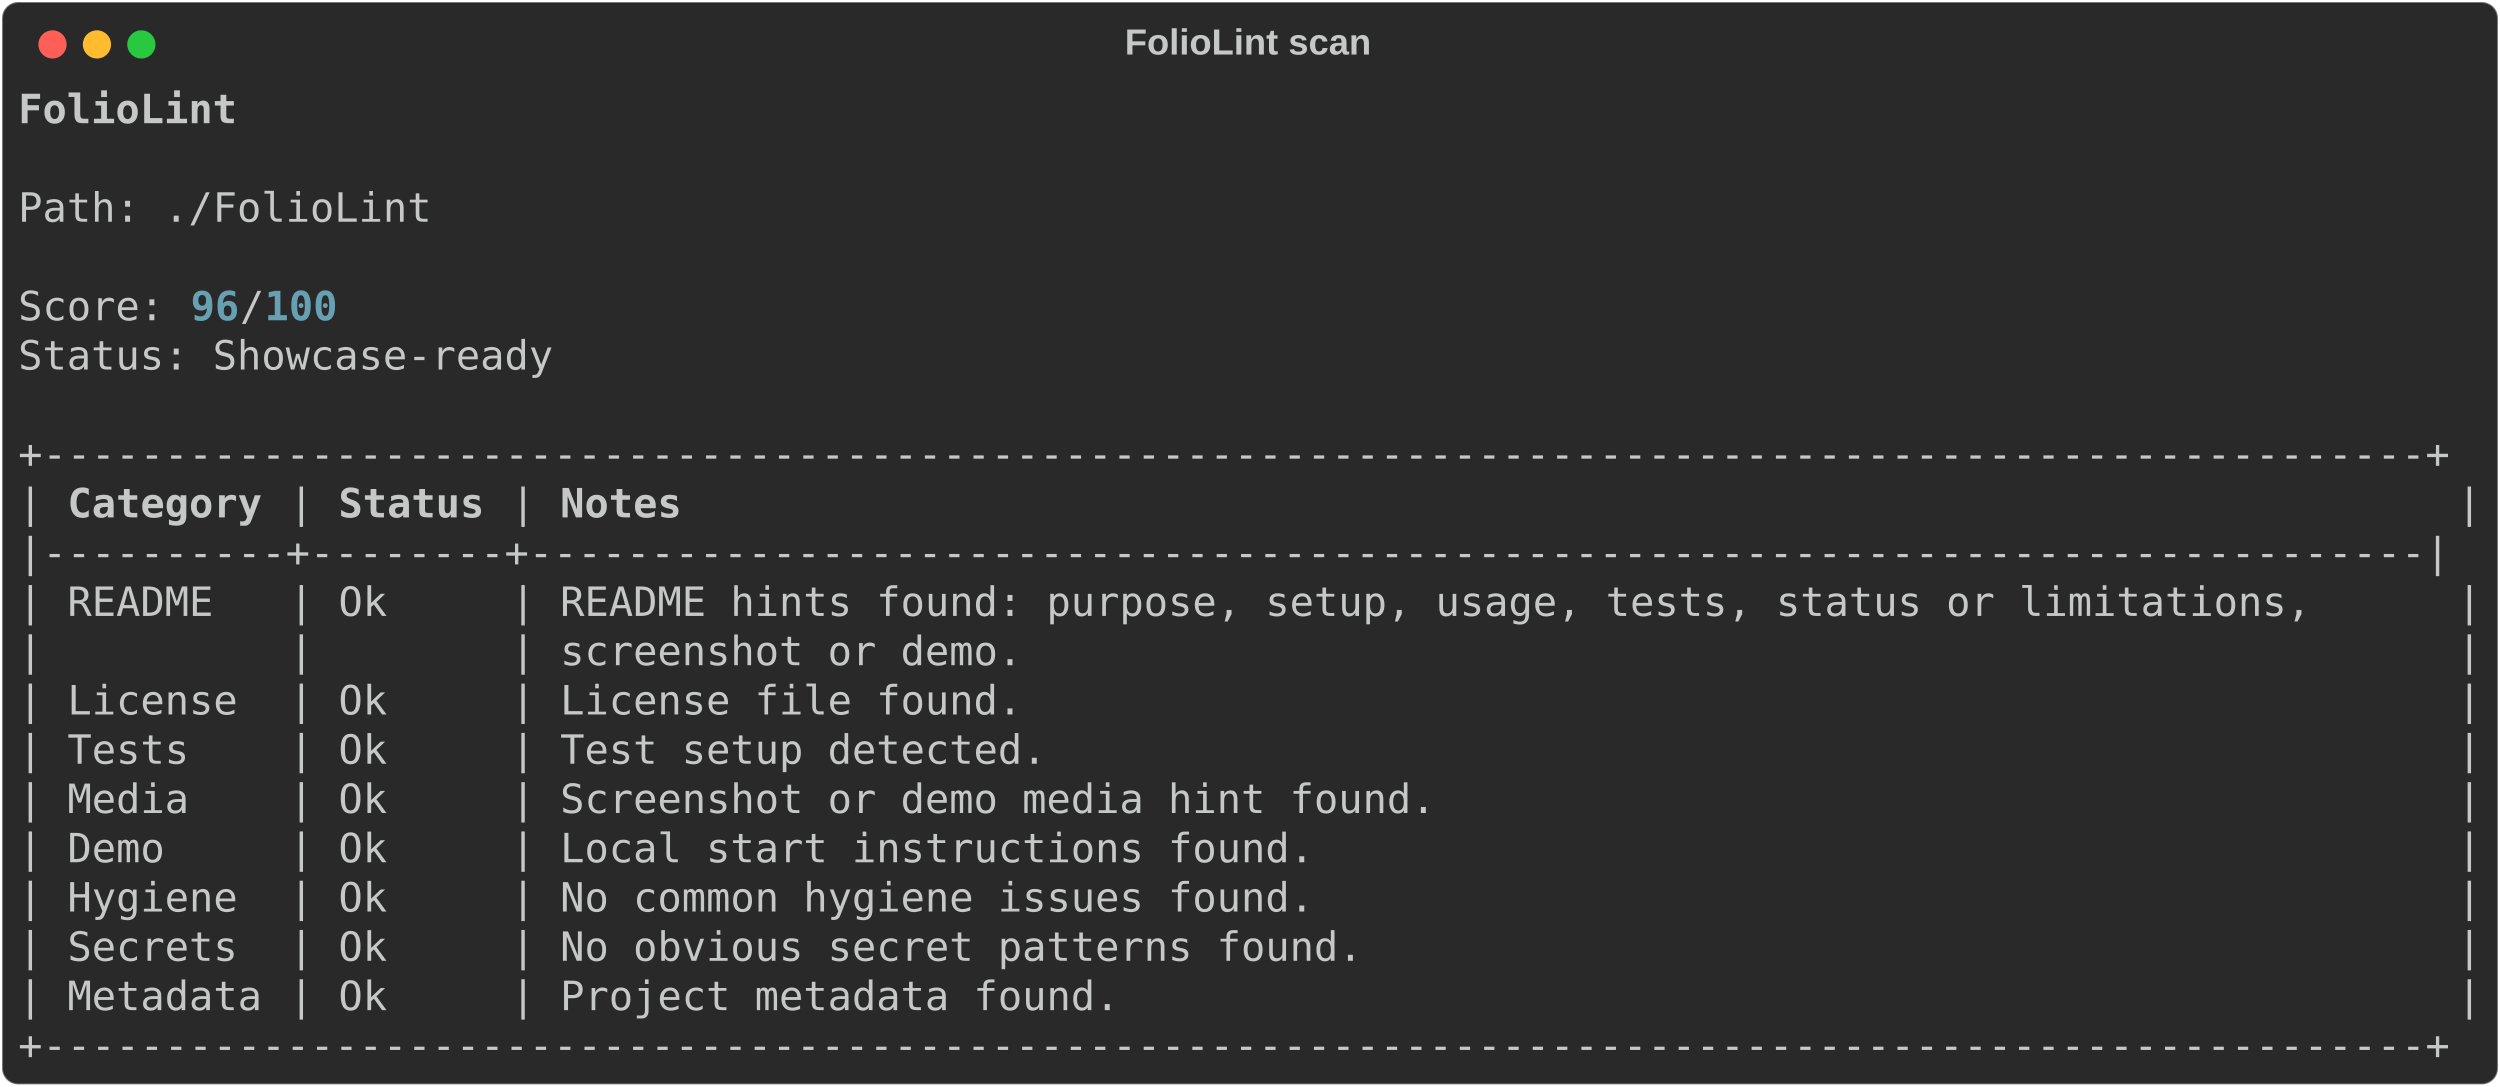
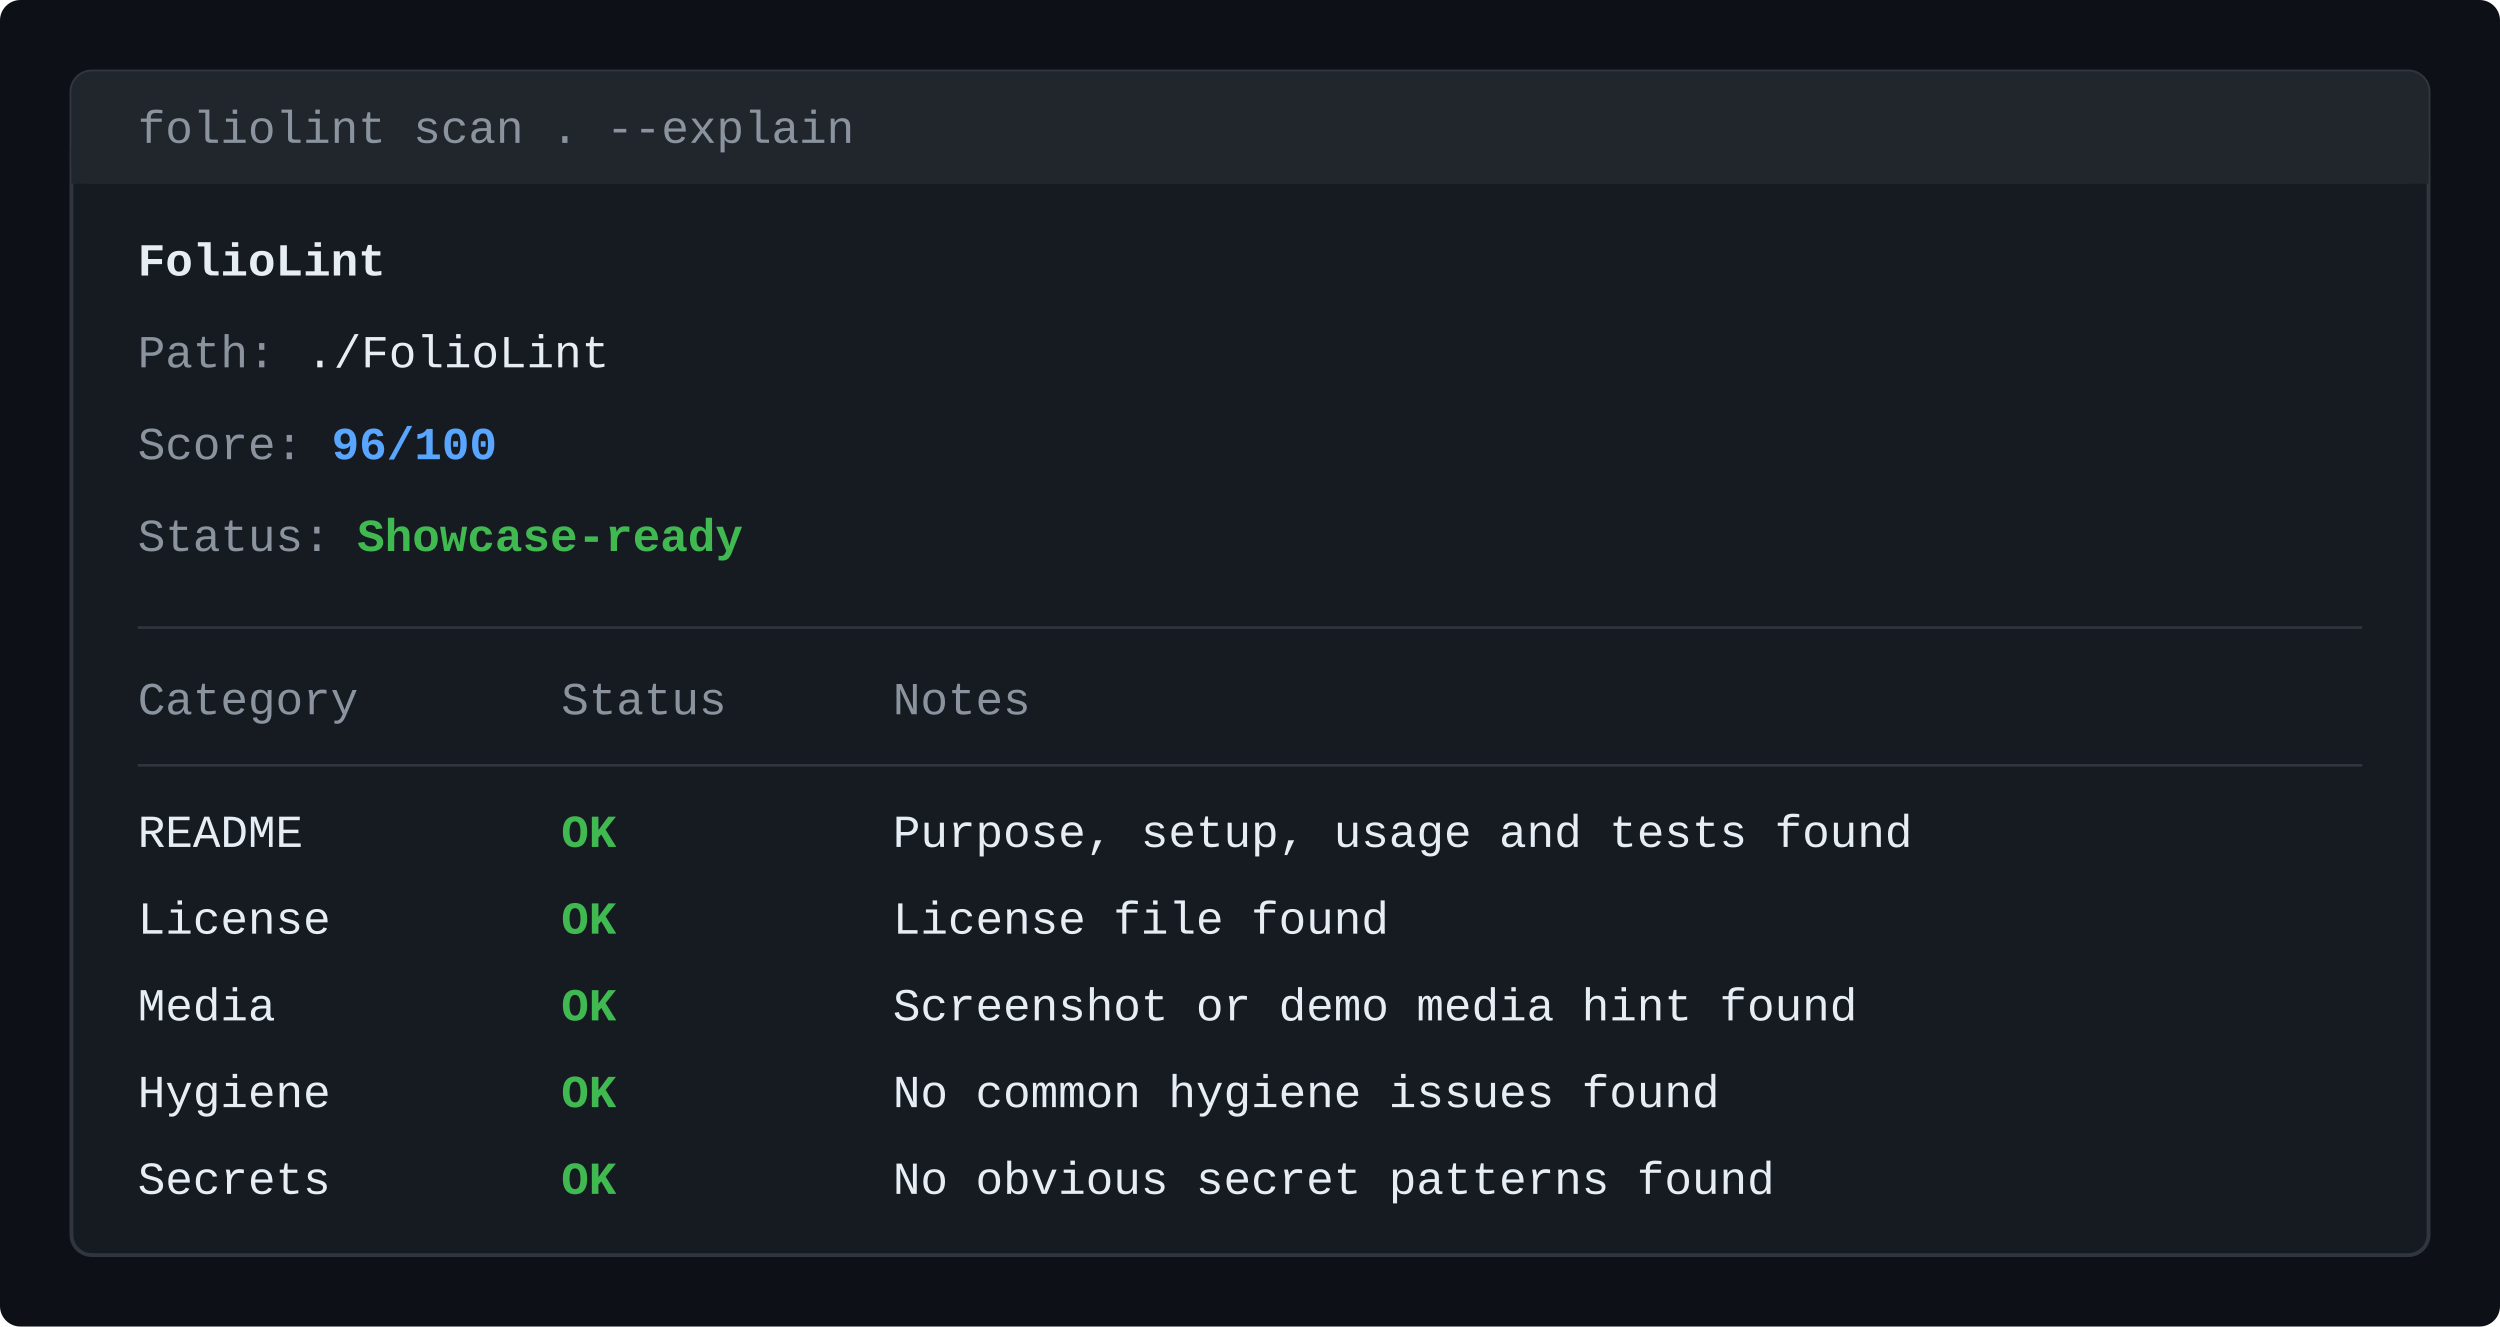
- <svg xmlns="http://www.w3.org/2000/svg" class="rich-terminal" viewBox="0 0 1238 538.0">
+ <svg xmlns="http://www.w3.org/2000/svg" viewBox="0 0 980 520" role="img" aria-labelledby="title desc">
  <style>
- 
-     @font-face {
-         font-family: "Fira Code";
-         src: local("FiraCode-Regular"),
-                 url("https://cdnjs.cloudflare.com/ajax/libs/firacode/6.2.0/woff2/FiraCode-Regular.woff2") format("woff2"),
-                 url("https://cdnjs.cloudflare.com/ajax/libs/firacode/6.2.0/woff/FiraCode-Regular.woff") format("woff");
-         font-style: normal;
-         font-weight: 400;
-     }
-     @font-face {
-         font-family: "Fira Code";
-         src: local("FiraCode-Bold"),
-                 url("https://cdnjs.cloudflare.com/ajax/libs/firacode/6.2.0/woff2/FiraCode-Bold.woff2") format("woff2"),
-                 url("https://cdnjs.cloudflare.com/ajax/libs/firacode/6.2.0/woff/FiraCode-Bold.woff") format("woff");
-         font-style: bold;
-         font-weight: 700;
-     }
- 
-     .terminal-3533833107-matrix {
-         font-family: Fira Code, monospace;
-         font-size: 20px;
-         line-height: 24.4px;
-         font-variant-east-asian: full-width;
-     }
- 
-     .terminal-3533833107-title {
-         font-size: 18px;
-         font-weight: bold;
-         font-family: arial;
-     }
- 
-     .terminal-3533833107-r1 { fill: #c5c8c6;font-weight: bold }
- .terminal-3533833107-r2 { fill: #c5c8c6 }
- .terminal-3533833107-r3 { fill: #68a0b3;font-weight: bold }
-     </style>
-   <defs>
-     <clipPath id="terminal-3533833107-clip-terminal">
-       <rect x="0" y="0" width="1219.0" height="487.0" />
-     </clipPath>
-     <clipPath id="terminal-3533833107-line-0">
-       <rect x="0" y="1.5" width="1220" height="24.65" />
-     </clipPath>
-     <clipPath id="terminal-3533833107-line-1">
-       <rect x="0" y="25.9" width="1220" height="24.65" />
-     </clipPath>
-     <clipPath id="terminal-3533833107-line-2">
-       <rect x="0" y="50.3" width="1220" height="24.65" />
-     </clipPath>
-     <clipPath id="terminal-3533833107-line-3">
-       <rect x="0" y="74.7" width="1220" height="24.65" />
-     </clipPath>
-     <clipPath id="terminal-3533833107-line-4">
-       <rect x="0" y="99.1" width="1220" height="24.65" />
-     </clipPath>
-     <clipPath id="terminal-3533833107-line-5">
-       <rect x="0" y="123.5" width="1220" height="24.65" />
-     </clipPath>
-     <clipPath id="terminal-3533833107-line-6">
-       <rect x="0" y="147.9" width="1220" height="24.65" />
-     </clipPath>
-     <clipPath id="terminal-3533833107-line-7">
-       <rect x="0" y="172.3" width="1220" height="24.65" />
-     </clipPath>
-     <clipPath id="terminal-3533833107-line-8">
-       <rect x="0" y="196.7" width="1220" height="24.65" />
-     </clipPath>
-     <clipPath id="terminal-3533833107-line-9">
-       <rect x="0" y="221.1" width="1220" height="24.65" />
-     </clipPath>
-     <clipPath id="terminal-3533833107-line-10">
-       <rect x="0" y="245.5" width="1220" height="24.65" />
-     </clipPath>
-     <clipPath id="terminal-3533833107-line-11">
-       <rect x="0" y="269.9" width="1220" height="24.65" />
-     </clipPath>
-     <clipPath id="terminal-3533833107-line-12">
-       <rect x="0" y="294.3" width="1220" height="24.65" />
-     </clipPath>
-     <clipPath id="terminal-3533833107-line-13">
-       <rect x="0" y="318.7" width="1220" height="24.65" />
-     </clipPath>
-     <clipPath id="terminal-3533833107-line-14">
-       <rect x="0" y="343.1" width="1220" height="24.65" />
-     </clipPath>
-     <clipPath id="terminal-3533833107-line-15">
-       <rect x="0" y="367.5" width="1220" height="24.65" />
-     </clipPath>
-     <clipPath id="terminal-3533833107-line-16">
-       <rect x="0" y="391.9" width="1220" height="24.65" />
-     </clipPath>
-     <clipPath id="terminal-3533833107-line-17">
-       <rect x="0" y="416.3" width="1220" height="24.65" />
-     </clipPath>
-     <clipPath id="terminal-3533833107-line-18">
-       <rect x="0" y="440.7" width="1220" height="24.65" />
-     </clipPath>
-   </defs>
-   <rect fill="#292929" stroke="rgba(255,255,255,0.35)" stroke-width="1" x="1" y="1" width="1236" height="536" rx="8" />
-   <text class="terminal-3533833107-title" fill="#c5c8c6" text-anchor="middle" x="618" y="27">FolioLint scan</text>
-   <g transform="translate(26,22)">
-     <circle cx="0" cy="0" r="7" fill="#ff5f57" />
-     <circle cx="22" cy="0" r="7" fill="#febc2e" />
-     <circle cx="44" cy="0" r="7" fill="#28c840" />
-   </g>
-   <g transform="translate(9, 41)" clip-path="url(#terminal-3533833107-clip-terminal)">
-     <g class="terminal-3533833107-matrix">
-       <text class="terminal-3533833107-r1" x="0" y="20" textLength="109.8" clip-path="url(#terminal-3533833107-line-0)">FolioLint</text>
-       <text class="terminal-3533833107-r2" x="1220" y="20" textLength="12.2" clip-path="url(#terminal-3533833107-line-0)">
- </text>
-       <text class="terminal-3533833107-r2" x="1220" y="44.4" textLength="12.2" clip-path="url(#terminal-3533833107-line-1)">
- </text>
-       <text class="terminal-3533833107-r2" x="0" y="68.8" textLength="231.8" clip-path="url(#terminal-3533833107-line-2)">Path: ./FolioLint</text>
-       <text class="terminal-3533833107-r2" x="1220" y="68.8" textLength="12.2" clip-path="url(#terminal-3533833107-line-2)">
- </text>
-       <text class="terminal-3533833107-r2" x="1220" y="93.2" textLength="12.2" clip-path="url(#terminal-3533833107-line-3)">
- </text>
-       <text class="terminal-3533833107-r2" x="0" y="117.6" textLength="85.4" clip-path="url(#terminal-3533833107-line-4)">Score: </text>
-       <text class="terminal-3533833107-r3" x="85.4" y="117.6" textLength="24.4" clip-path="url(#terminal-3533833107-line-4)">96</text>
-       <text class="terminal-3533833107-r2" x="109.8" y="117.6" textLength="12.2" clip-path="url(#terminal-3533833107-line-4)">/</text>
-       <text class="terminal-3533833107-r3" x="122" y="117.6" textLength="36.6" clip-path="url(#terminal-3533833107-line-4)">100</text>
-       <text class="terminal-3533833107-r2" x="1220" y="117.6" textLength="12.2" clip-path="url(#terminal-3533833107-line-4)">
- </text>
-       <text class="terminal-3533833107-r2" x="0" y="142" textLength="268.4" clip-path="url(#terminal-3533833107-line-5)">Status: Showcase-ready</text>
-       <text class="terminal-3533833107-r2" x="1220" y="142" textLength="12.2" clip-path="url(#terminal-3533833107-line-5)">
- </text>
-       <text class="terminal-3533833107-r2" x="1220" y="166.4" textLength="12.2" clip-path="url(#terminal-3533833107-line-6)">
- </text>
-       <text class="terminal-3533833107-r2" x="0" y="190.8" textLength="1220" clip-path="url(#terminal-3533833107-line-7)">+--------------------------------------------------------------------------------------------------+</text>
-       <text class="terminal-3533833107-r2" x="1220" y="190.8" textLength="12.2" clip-path="url(#terminal-3533833107-line-7)">
- </text>
-       <text class="terminal-3533833107-r2" x="0" y="215.2" textLength="12.2" clip-path="url(#terminal-3533833107-line-8)">|</text>
-       <text class="terminal-3533833107-r1" x="24.4" y="215.2" textLength="97.6" clip-path="url(#terminal-3533833107-line-8)">Category</text>
-       <text class="terminal-3533833107-r2" x="134.2" y="215.2" textLength="12.2" clip-path="url(#terminal-3533833107-line-8)">|</text>
-       <text class="terminal-3533833107-r1" x="158.6" y="215.2" textLength="73.2" clip-path="url(#terminal-3533833107-line-8)">Status</text>
-       <text class="terminal-3533833107-r2" x="244" y="215.2" textLength="12.2" clip-path="url(#terminal-3533833107-line-8)">|</text>
-       <text class="terminal-3533833107-r1" x="268.4" y="215.2" textLength="927.2" clip-path="url(#terminal-3533833107-line-8)">Notes                                                                       </text>
-       <text class="terminal-3533833107-r2" x="1207.8" y="215.2" textLength="12.2" clip-path="url(#terminal-3533833107-line-8)">|</text>
-       <text class="terminal-3533833107-r2" x="1220" y="215.2" textLength="12.2" clip-path="url(#terminal-3533833107-line-8)">
- </text>
-       <text class="terminal-3533833107-r2" x="0" y="239.6" textLength="1220" clip-path="url(#terminal-3533833107-line-9)">|----------+--------+------------------------------------------------------------------------------|</text>
-       <text class="terminal-3533833107-r2" x="1220" y="239.6" textLength="12.2" clip-path="url(#terminal-3533833107-line-9)">
- </text>
-       <text class="terminal-3533833107-r2" x="0" y="264" textLength="12.2" clip-path="url(#terminal-3533833107-line-10)">|</text>
-       <text class="terminal-3533833107-r2" x="24.4" y="264" textLength="97.6" clip-path="url(#terminal-3533833107-line-10)">README  </text>
-       <text class="terminal-3533833107-r2" x="134.2" y="264" textLength="12.2" clip-path="url(#terminal-3533833107-line-10)">|</text>
-       <text class="terminal-3533833107-r2" x="158.6" y="264" textLength="73.2" clip-path="url(#terminal-3533833107-line-10)">Ok    </text>
-       <text class="terminal-3533833107-r2" x="244" y="264" textLength="12.2" clip-path="url(#terminal-3533833107-line-10)">|</text>
-       <text class="terminal-3533833107-r2" x="268.4" y="264" textLength="927.2" clip-path="url(#terminal-3533833107-line-10)">README hints found: purpose, setup, usage, tests, status or limitations,    </text>
-       <text class="terminal-3533833107-r2" x="1207.8" y="264" textLength="12.2" clip-path="url(#terminal-3533833107-line-10)">|</text>
-       <text class="terminal-3533833107-r2" x="1220" y="264" textLength="12.2" clip-path="url(#terminal-3533833107-line-10)">
- </text>
-       <text class="terminal-3533833107-r2" x="0" y="288.4" textLength="12.2" clip-path="url(#terminal-3533833107-line-11)">|</text>
-       <text class="terminal-3533833107-r2" x="134.2" y="288.4" textLength="12.2" clip-path="url(#terminal-3533833107-line-11)">|</text>
-       <text class="terminal-3533833107-r2" x="244" y="288.4" textLength="12.2" clip-path="url(#terminal-3533833107-line-11)">|</text>
-       <text class="terminal-3533833107-r2" x="268.4" y="288.4" textLength="927.2" clip-path="url(#terminal-3533833107-line-11)">screenshot or demo.                                                         </text>
-       <text class="terminal-3533833107-r2" x="1207.8" y="288.4" textLength="12.2" clip-path="url(#terminal-3533833107-line-11)">|</text>
-       <text class="terminal-3533833107-r2" x="1220" y="288.4" textLength="12.2" clip-path="url(#terminal-3533833107-line-11)">
- </text>
-       <text class="terminal-3533833107-r2" x="0" y="312.8" textLength="12.2" clip-path="url(#terminal-3533833107-line-12)">|</text>
-       <text class="terminal-3533833107-r2" x="24.4" y="312.8" textLength="97.6" clip-path="url(#terminal-3533833107-line-12)">License </text>
-       <text class="terminal-3533833107-r2" x="134.2" y="312.8" textLength="12.2" clip-path="url(#terminal-3533833107-line-12)">|</text>
-       <text class="terminal-3533833107-r2" x="158.6" y="312.8" textLength="73.2" clip-path="url(#terminal-3533833107-line-12)">Ok    </text>
-       <text class="terminal-3533833107-r2" x="244" y="312.8" textLength="12.2" clip-path="url(#terminal-3533833107-line-12)">|</text>
-       <text class="terminal-3533833107-r2" x="268.4" y="312.8" textLength="927.2" clip-path="url(#terminal-3533833107-line-12)">License file found.                                                         </text>
-       <text class="terminal-3533833107-r2" x="1207.8" y="312.8" textLength="12.2" clip-path="url(#terminal-3533833107-line-12)">|</text>
-       <text class="terminal-3533833107-r2" x="1220" y="312.8" textLength="12.2" clip-path="url(#terminal-3533833107-line-12)">
- </text>
-       <text class="terminal-3533833107-r2" x="0" y="337.2" textLength="12.2" clip-path="url(#terminal-3533833107-line-13)">|</text>
-       <text class="terminal-3533833107-r2" x="24.4" y="337.2" textLength="97.6" clip-path="url(#terminal-3533833107-line-13)">Tests   </text>
-       <text class="terminal-3533833107-r2" x="134.2" y="337.2" textLength="12.2" clip-path="url(#terminal-3533833107-line-13)">|</text>
-       <text class="terminal-3533833107-r2" x="158.6" y="337.2" textLength="73.2" clip-path="url(#terminal-3533833107-line-13)">Ok    </text>
-       <text class="terminal-3533833107-r2" x="244" y="337.2" textLength="12.2" clip-path="url(#terminal-3533833107-line-13)">|</text>
-       <text class="terminal-3533833107-r2" x="268.4" y="337.2" textLength="927.2" clip-path="url(#terminal-3533833107-line-13)">Test setup detected.                                                        </text>
-       <text class="terminal-3533833107-r2" x="1207.8" y="337.2" textLength="12.2" clip-path="url(#terminal-3533833107-line-13)">|</text>
-       <text class="terminal-3533833107-r2" x="1220" y="337.2" textLength="12.2" clip-path="url(#terminal-3533833107-line-13)">
- </text>
-       <text class="terminal-3533833107-r2" x="0" y="361.6" textLength="12.2" clip-path="url(#terminal-3533833107-line-14)">|</text>
-       <text class="terminal-3533833107-r2" x="24.4" y="361.6" textLength="97.6" clip-path="url(#terminal-3533833107-line-14)">Media   </text>
-       <text class="terminal-3533833107-r2" x="134.2" y="361.6" textLength="12.2" clip-path="url(#terminal-3533833107-line-14)">|</text>
-       <text class="terminal-3533833107-r2" x="158.6" y="361.6" textLength="73.2" clip-path="url(#terminal-3533833107-line-14)">Ok    </text>
-       <text class="terminal-3533833107-r2" x="244" y="361.6" textLength="12.2" clip-path="url(#terminal-3533833107-line-14)">|</text>
-       <text class="terminal-3533833107-r2" x="268.4" y="361.6" textLength="927.2" clip-path="url(#terminal-3533833107-line-14)">Screenshot or demo media hint found.                                        </text>
-       <text class="terminal-3533833107-r2" x="1207.8" y="361.6" textLength="12.2" clip-path="url(#terminal-3533833107-line-14)">|</text>
-       <text class="terminal-3533833107-r2" x="1220" y="361.6" textLength="12.2" clip-path="url(#terminal-3533833107-line-14)">
- </text>
-       <text class="terminal-3533833107-r2" x="0" y="386" textLength="12.2" clip-path="url(#terminal-3533833107-line-15)">|</text>
-       <text class="terminal-3533833107-r2" x="24.4" y="386" textLength="97.6" clip-path="url(#terminal-3533833107-line-15)">Demo    </text>
-       <text class="terminal-3533833107-r2" x="134.2" y="386" textLength="12.2" clip-path="url(#terminal-3533833107-line-15)">|</text>
-       <text class="terminal-3533833107-r2" x="158.6" y="386" textLength="73.2" clip-path="url(#terminal-3533833107-line-15)">Ok    </text>
-       <text class="terminal-3533833107-r2" x="244" y="386" textLength="12.2" clip-path="url(#terminal-3533833107-line-15)">|</text>
-       <text class="terminal-3533833107-r2" x="268.4" y="386" textLength="927.2" clip-path="url(#terminal-3533833107-line-15)">Local start instructions found.                                             </text>
-       <text class="terminal-3533833107-r2" x="1207.8" y="386" textLength="12.2" clip-path="url(#terminal-3533833107-line-15)">|</text>
-       <text class="terminal-3533833107-r2" x="1220" y="386" textLength="12.2" clip-path="url(#terminal-3533833107-line-15)">
- </text>
-       <text class="terminal-3533833107-r2" x="0" y="410.4" textLength="12.2" clip-path="url(#terminal-3533833107-line-16)">|</text>
-       <text class="terminal-3533833107-r2" x="24.4" y="410.4" textLength="97.6" clip-path="url(#terminal-3533833107-line-16)">Hygiene </text>
-       <text class="terminal-3533833107-r2" x="134.2" y="410.4" textLength="12.2" clip-path="url(#terminal-3533833107-line-16)">|</text>
-       <text class="terminal-3533833107-r2" x="158.6" y="410.4" textLength="73.2" clip-path="url(#terminal-3533833107-line-16)">Ok    </text>
-       <text class="terminal-3533833107-r2" x="244" y="410.4" textLength="12.2" clip-path="url(#terminal-3533833107-line-16)">|</text>
-       <text class="terminal-3533833107-r2" x="268.4" y="410.4" textLength="927.2" clip-path="url(#terminal-3533833107-line-16)">No common hygiene issues found.                                             </text>
-       <text class="terminal-3533833107-r2" x="1207.8" y="410.4" textLength="12.2" clip-path="url(#terminal-3533833107-line-16)">|</text>
-       <text class="terminal-3533833107-r2" x="1220" y="410.4" textLength="12.2" clip-path="url(#terminal-3533833107-line-16)">
- </text>
-       <text class="terminal-3533833107-r2" x="0" y="434.8" textLength="12.2" clip-path="url(#terminal-3533833107-line-17)">|</text>
-       <text class="terminal-3533833107-r2" x="24.4" y="434.8" textLength="97.6" clip-path="url(#terminal-3533833107-line-17)">Secrets </text>
-       <text class="terminal-3533833107-r2" x="134.2" y="434.8" textLength="12.2" clip-path="url(#terminal-3533833107-line-17)">|</text>
-       <text class="terminal-3533833107-r2" x="158.6" y="434.8" textLength="73.2" clip-path="url(#terminal-3533833107-line-17)">Ok    </text>
-       <text class="terminal-3533833107-r2" x="244" y="434.8" textLength="12.2" clip-path="url(#terminal-3533833107-line-17)">|</text>
-       <text class="terminal-3533833107-r2" x="268.4" y="434.8" textLength="927.2" clip-path="url(#terminal-3533833107-line-17)">No obvious secret patterns found.                                           </text>
-       <text class="terminal-3533833107-r2" x="1207.8" y="434.8" textLength="12.2" clip-path="url(#terminal-3533833107-line-17)">|</text>
-       <text class="terminal-3533833107-r2" x="1220" y="434.8" textLength="12.2" clip-path="url(#terminal-3533833107-line-17)">
- </text>
-       <text class="terminal-3533833107-r2" x="0" y="459.2" textLength="12.2" clip-path="url(#terminal-3533833107-line-18)">|</text>
-       <text class="terminal-3533833107-r2" x="24.4" y="459.2" textLength="97.6" clip-path="url(#terminal-3533833107-line-18)">Metadata</text>
-       <text class="terminal-3533833107-r2" x="134.2" y="459.2" textLength="12.2" clip-path="url(#terminal-3533833107-line-18)">|</text>
-       <text class="terminal-3533833107-r2" x="158.6" y="459.2" textLength="73.2" clip-path="url(#terminal-3533833107-line-18)">Ok    </text>
-       <text class="terminal-3533833107-r2" x="244" y="459.2" textLength="12.2" clip-path="url(#terminal-3533833107-line-18)">|</text>
-       <text class="terminal-3533833107-r2" x="268.4" y="459.2" textLength="927.2" clip-path="url(#terminal-3533833107-line-18)">Project metadata found.                                                     </text>
-       <text class="terminal-3533833107-r2" x="1207.8" y="459.2" textLength="12.2" clip-path="url(#terminal-3533833107-line-18)">|</text>
-       <text class="terminal-3533833107-r2" x="1220" y="459.2" textLength="12.2" clip-path="url(#terminal-3533833107-line-18)">
- </text>
-       <text class="terminal-3533833107-r2" x="0" y="483.6" textLength="1220" clip-path="url(#terminal-3533833107-line-19)">+--------------------------------------------------------------------------------------------------+</text>
-       <text class="terminal-3533833107-r2" x="1220" y="483.6" textLength="12.2" clip-path="url(#terminal-3533833107-line-19)">
- </text>
-     </g>
-   </g>
+     .bg { fill: #0d1117; }
+     .frame { fill: #161b22; stroke: #30363d; stroke-width: 1.5; }
+     .bar { fill: #21262d; }
+     .text { fill: #e6edf3; font-family: ui-monospace, SFMono-Regular, Menlo, Consolas, "Liberation Mono", monospace; font-size: 18px; }
+     .muted { fill: #8b949e; }
+     .accent { fill: #58a6ff; font-weight: 700; }
+     .ok { fill: #3fb950; font-weight: 700; }
+     .warning { fill: #d29922; font-weight: 700; }
+     .rule { stroke: #30363d; stroke-width: 1; }
+   </style>
+   <rect class="bg" width="980" height="520" rx="8" />
+   <rect class="frame" x="28" y="28" width="924" height="464" rx="8" />
+   <rect class="bar" x="28" y="28" width="924" height="44" rx="8" />
+   <rect class="bar" x="28" y="58" width="924" height="14" />
+   <text class="text muted" x="54" y="56">foliolint scan . --explain</text>
+   <text class="text" x="54" y="108" font-weight="700">FolioLint</text>
+   <text class="text muted" x="54" y="144">Path:</text>
+   <text class="text" x="120" y="144">./FolioLint</text>
+   <text class="text muted" x="54" y="180">Score:</text>
+   <text class="text accent" x="130" y="180">96/100</text>
+   <text class="text muted" x="54" y="216">Status:</text>
+   <text class="text ok" x="140" y="216">Showcase-ready</text>
+   <line class="rule" x1="54" y1="246" x2="926" y2="246" />
+   <text class="text muted" x="54" y="280">Category</text>
+   <text class="text muted" x="220" y="280">Status</text>
+   <text class="text muted" x="350" y="280">Notes</text>
+   <line class="rule" x1="54" y1="300" x2="926" y2="300" />
+   <text class="text" x="54" y="332">README</text>
+   <text class="text ok" x="220" y="332">OK</text>
+   <text class="text" x="350" y="332">Purpose, setup, usage and tests found</text>
+   <text class="text" x="54" y="366">License</text>
+   <text class="text ok" x="220" y="366">OK</text>
+   <text class="text" x="350" y="366">License file found</text>
+   <text class="text" x="54" y="400">Media</text>
+   <text class="text ok" x="220" y="400">OK</text>
+   <text class="text" x="350" y="400">Screenshot or demo media hint found</text>
+   <text class="text" x="54" y="434">Hygiene</text>
+   <text class="text ok" x="220" y="434">OK</text>
+   <text class="text" x="350" y="434">No common hygiene issues found</text>
+   <text class="text" x="54" y="468">Secrets</text>
+   <text class="text ok" x="220" y="468">OK</text>
+   <text class="text" x="350" y="468">No obvious secret patterns found</text>
</svg>
